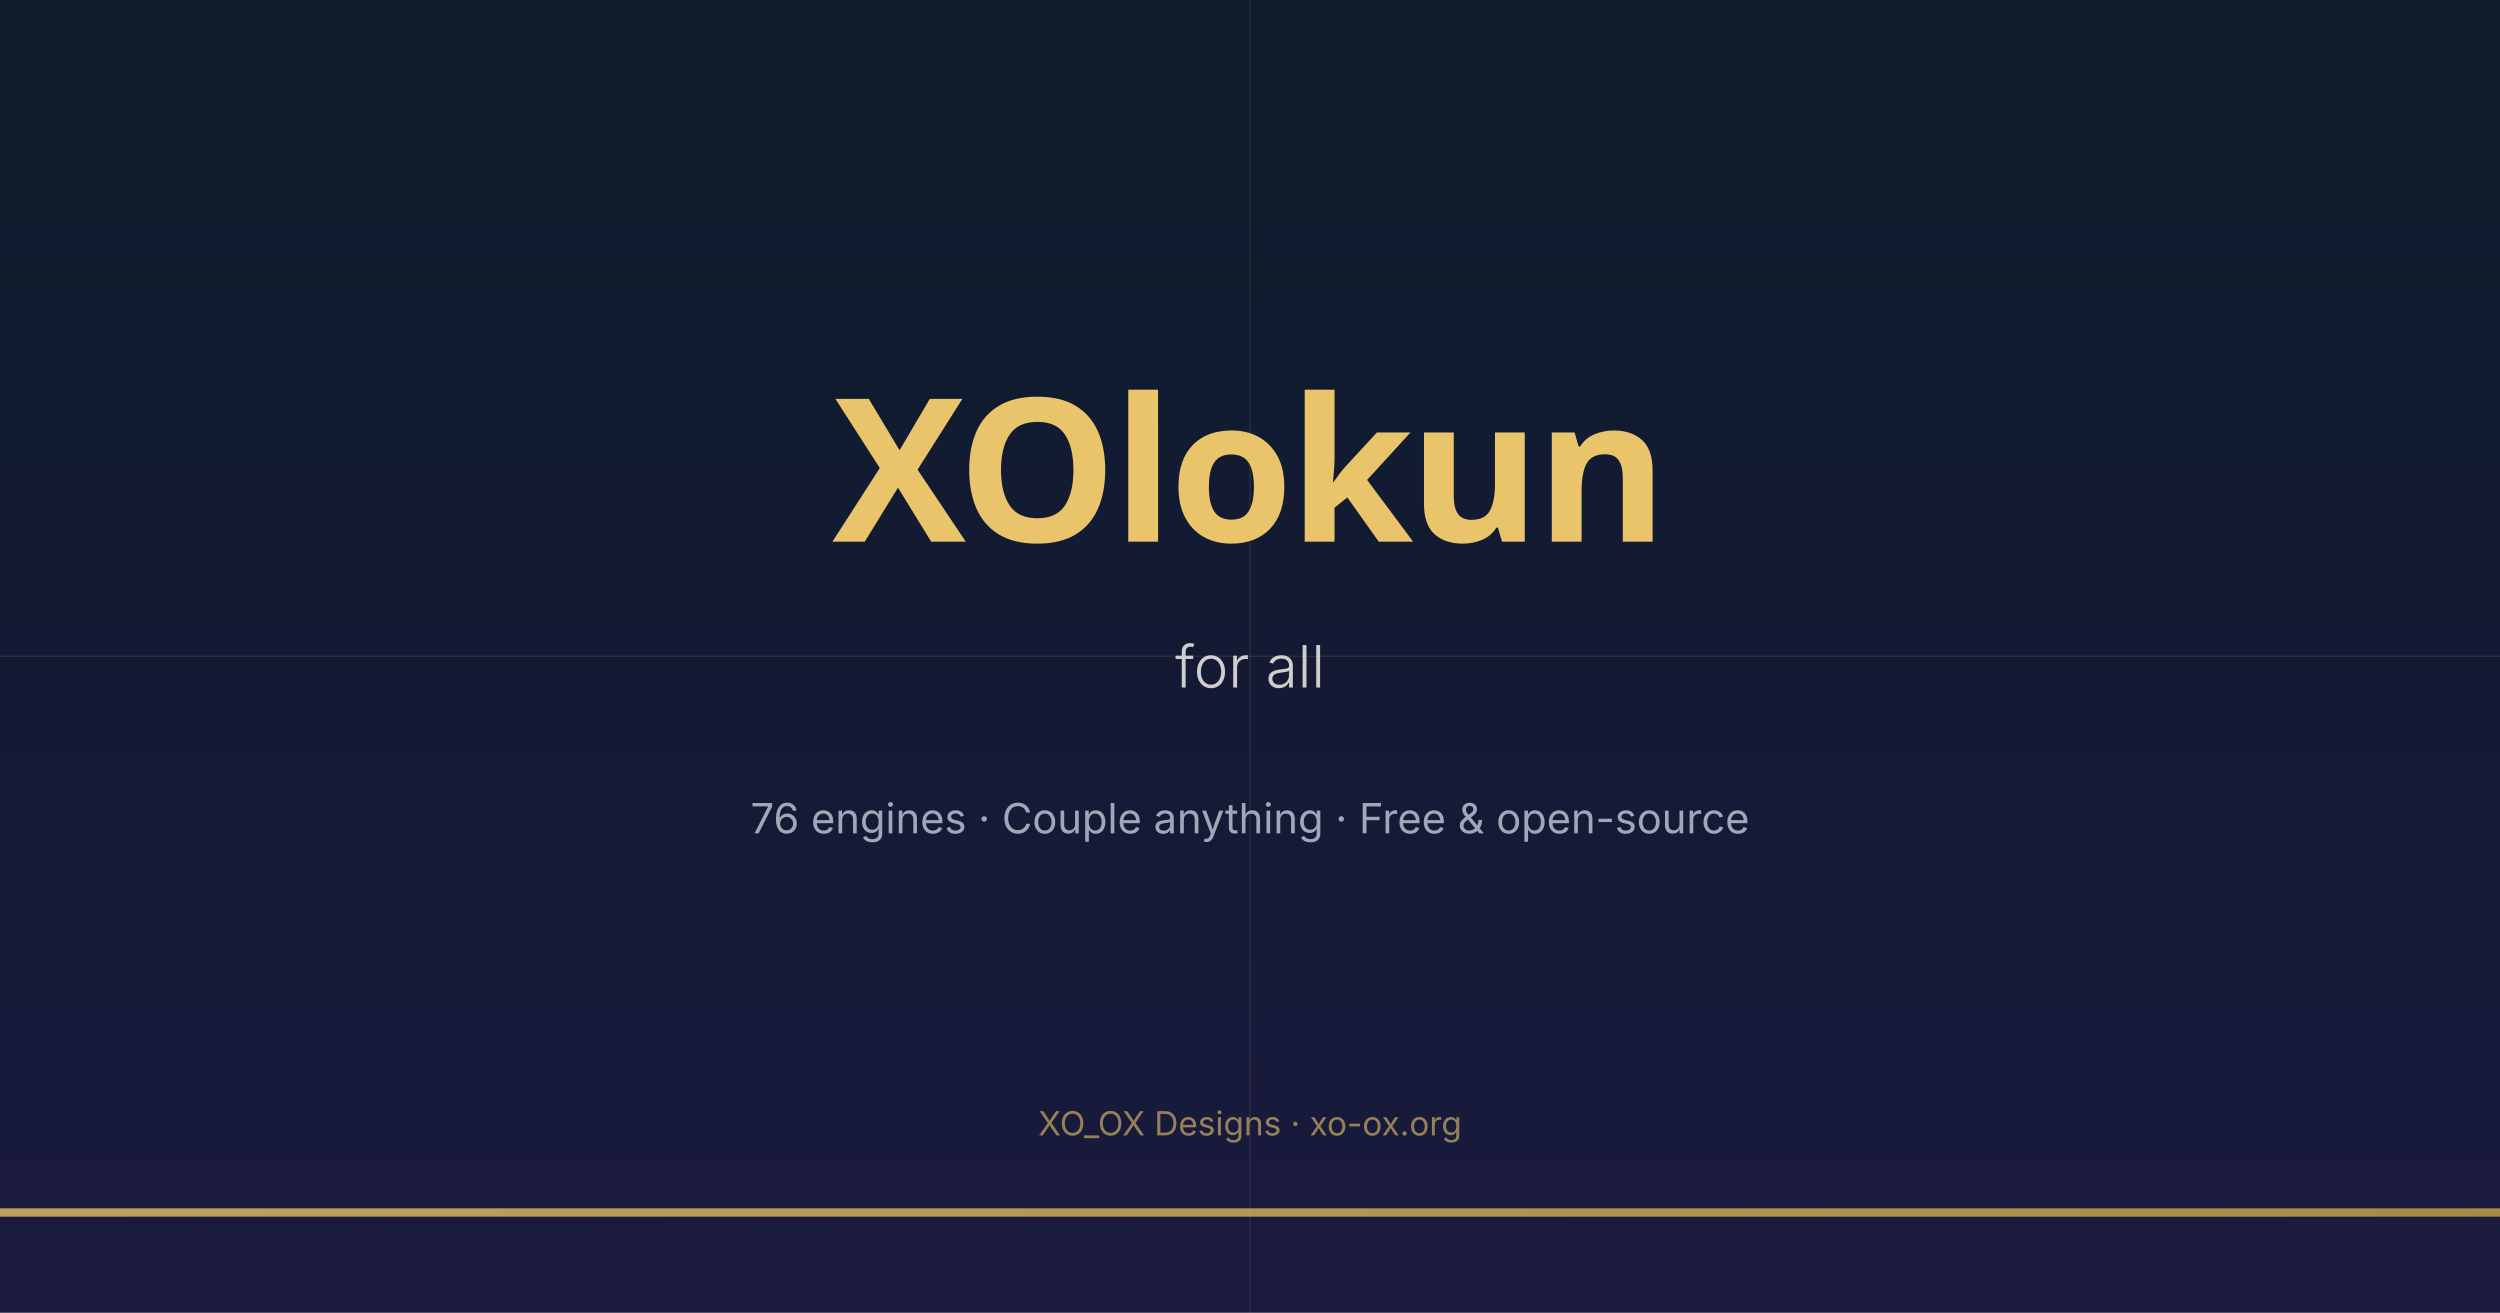
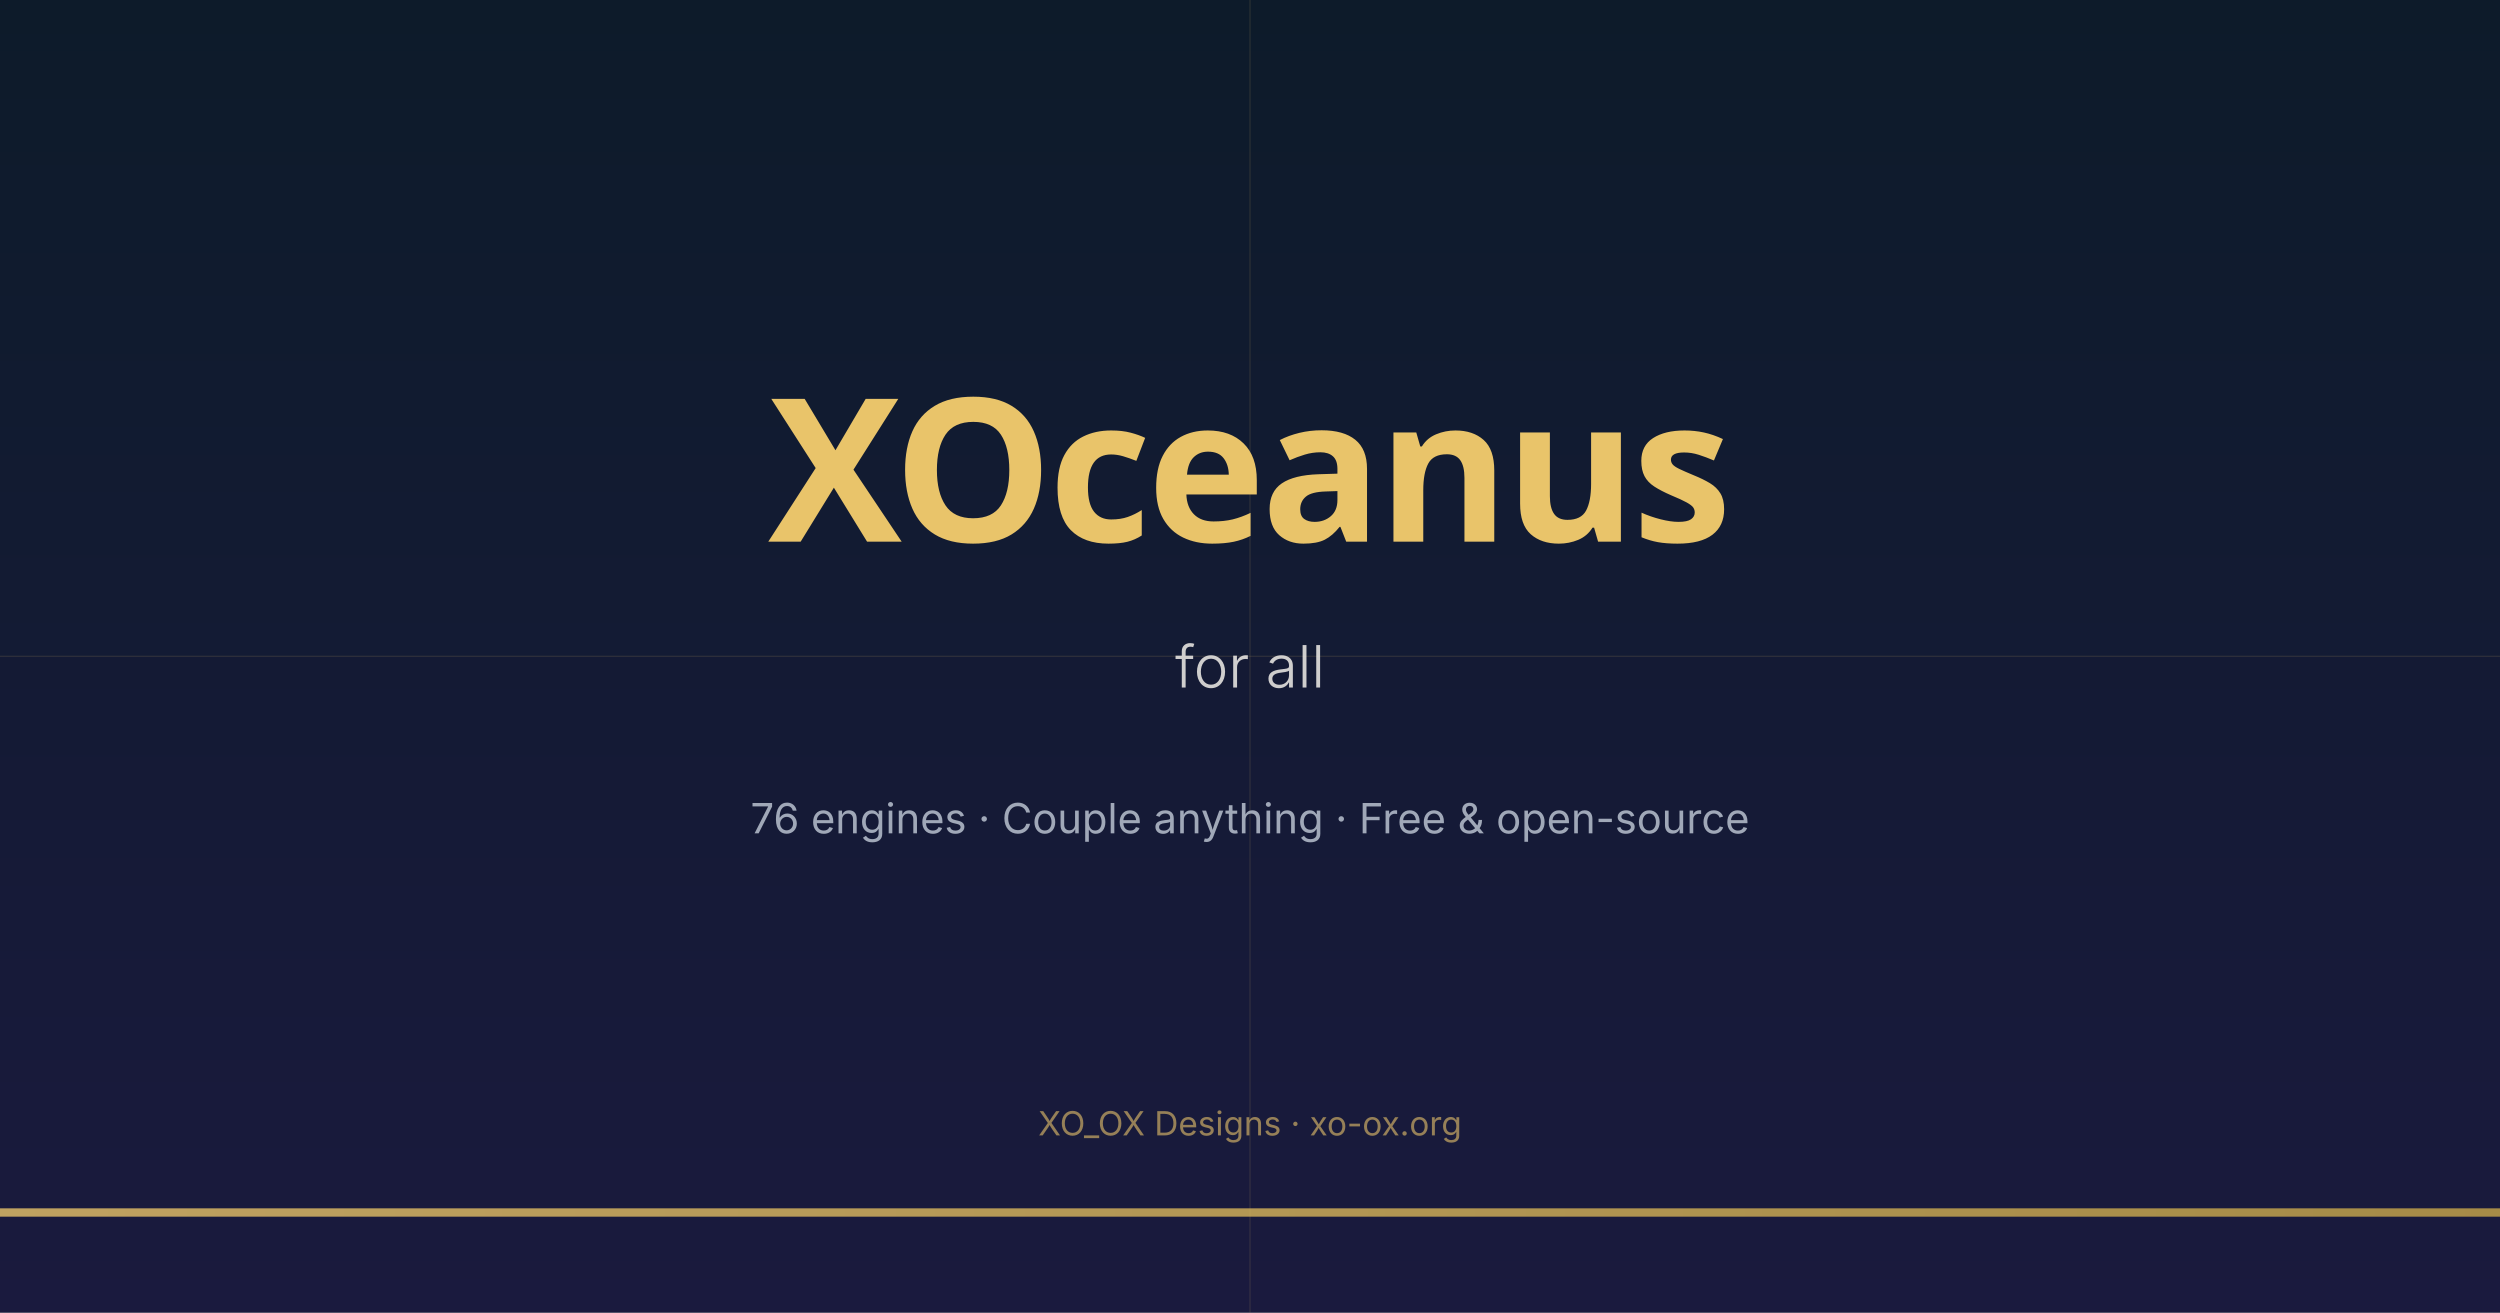
<svg xmlns="http://www.w3.org/2000/svg" width="1200" height="630" viewBox="0 0 1200 630">
  <rect width="1200" height="630" fill="#1A1A2E" />
  <defs>
    <linearGradient id="bg" x1="0" y1="0" x2="0" y2="1">
      <stop offset="0%" stop-color="#0D1B2A" />
      <stop offset="100%" stop-color="#1A1A3E" />
    </linearGradient>
    <linearGradient id="gold" x1="0" y1="0" x2="1" y2="0">
      <stop offset="0%" stop-color="#E9C46A" />
      <stop offset="100%" stop-color="#C9A84A" />
    </linearGradient>
  </defs>
  <rect width="1200" height="630" fill="url(#bg)" />
  <line x1="0" y1="315" x2="1200" y2="315" stroke="#E9C46A" stroke-width="0.5" opacity="0.15" />
  <line x1="600" y1="0" x2="600" y2="630" stroke="#E9C46A" stroke-width="0.5" opacity="0.15" />
  <rect x="0" y="580" width="1200" height="4" fill="url(#gold)" opacity="0.8" />
-   <text x="600" y="260" font-family="'Space Grotesk', system-ui, sans-serif" font-size="96" font-weight="700" fill="#E9C46A" text-anchor="middle" letter-spacing="-2">XOlokun</text>
+   <text x="600" y="260" font-family="'Space Grotesk', system-ui, sans-serif" font-size="96" font-weight="700" fill="#E9C46A" text-anchor="middle" letter-spacing="-2">XOceanus</text>
  <text x="600" y="330" font-family="'Inter', system-ui, sans-serif" font-size="28" font-weight="300" fill="#F0EDE8" text-anchor="middle" opacity="0.85">for all</text>
  <text x="600" y="400" font-family="'Inter', system-ui, sans-serif" font-size="20" font-weight="400" fill="#A0A8B8" text-anchor="middle">76 engines · Couple anything · Free &amp; open-source</text>
  <text x="600" y="545" font-family="'Inter', system-ui, sans-serif" font-size="16" font-weight="400" fill="#E9C46A" text-anchor="middle" opacity="0.6">XO_OX Designs · xo-ox.org</text>
</svg>
